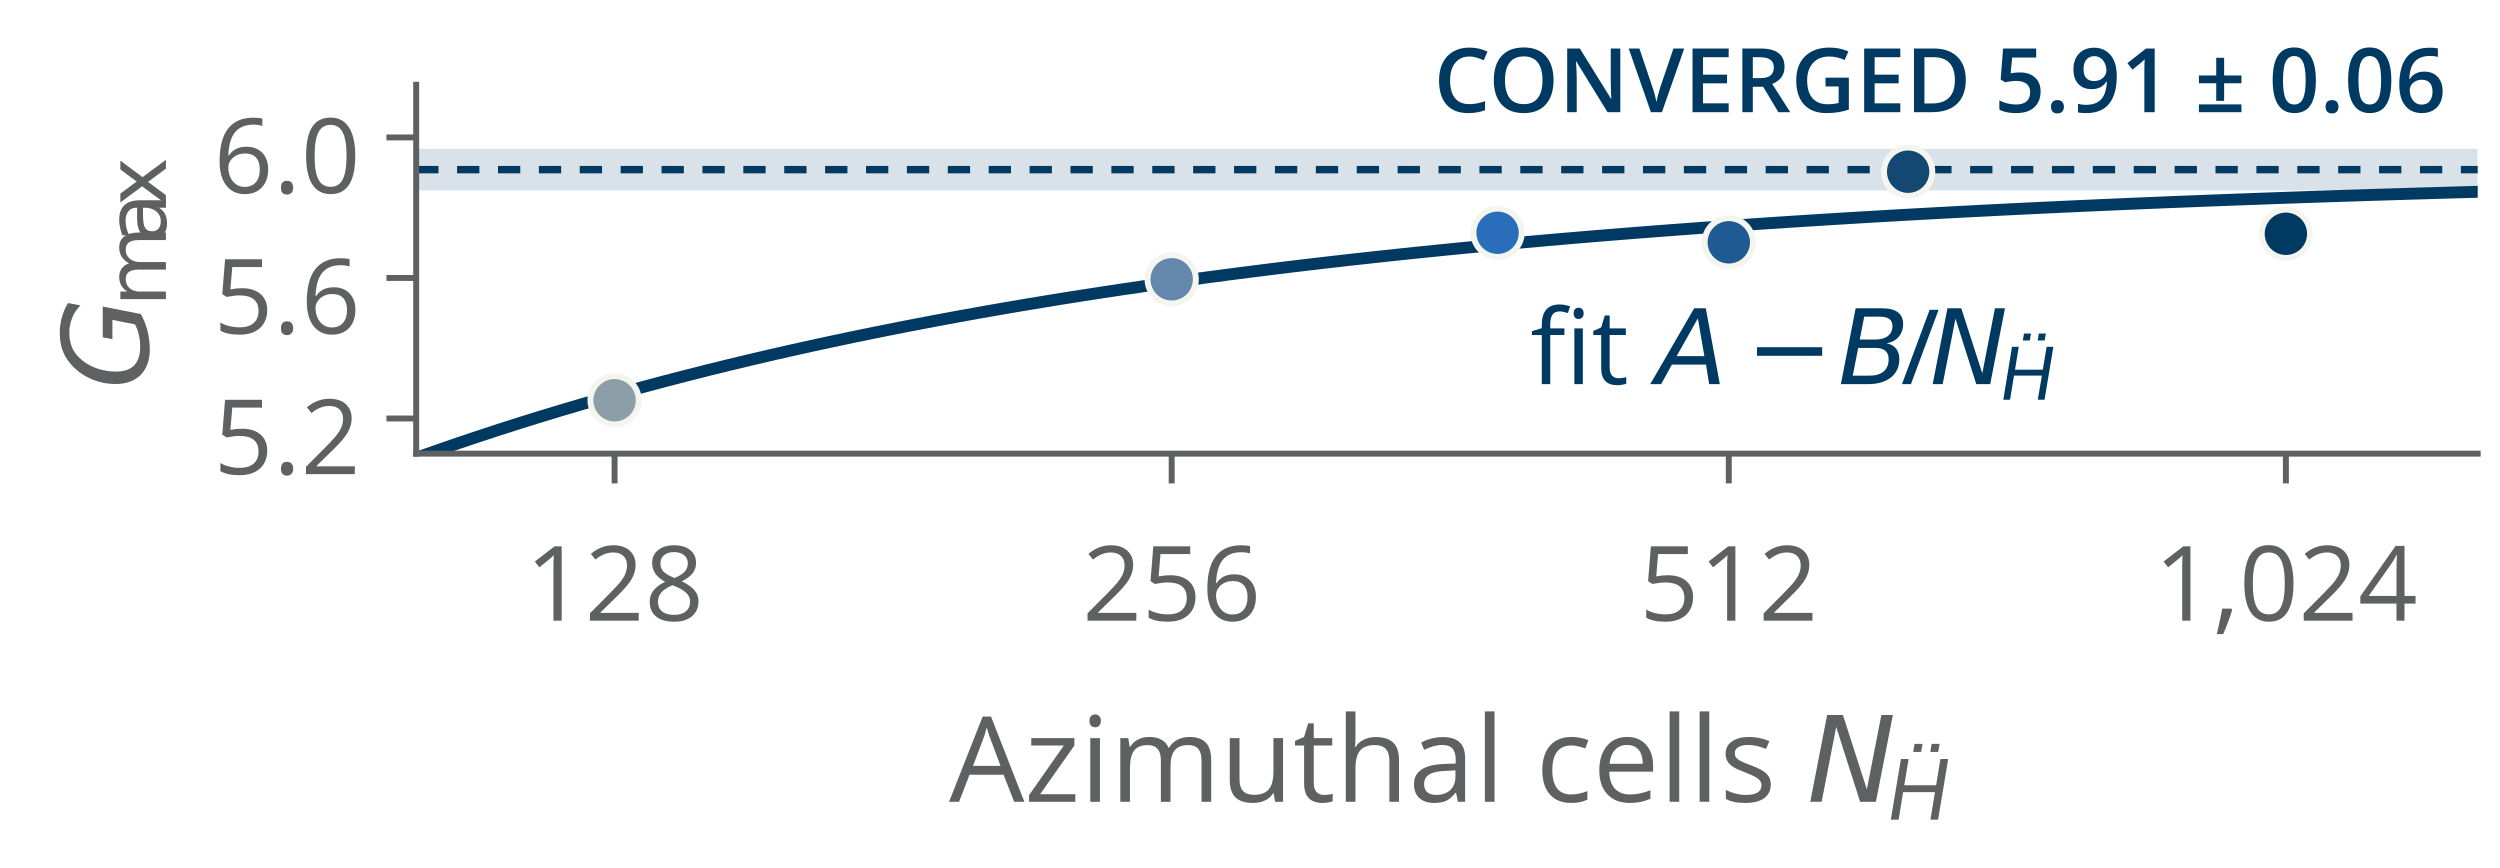
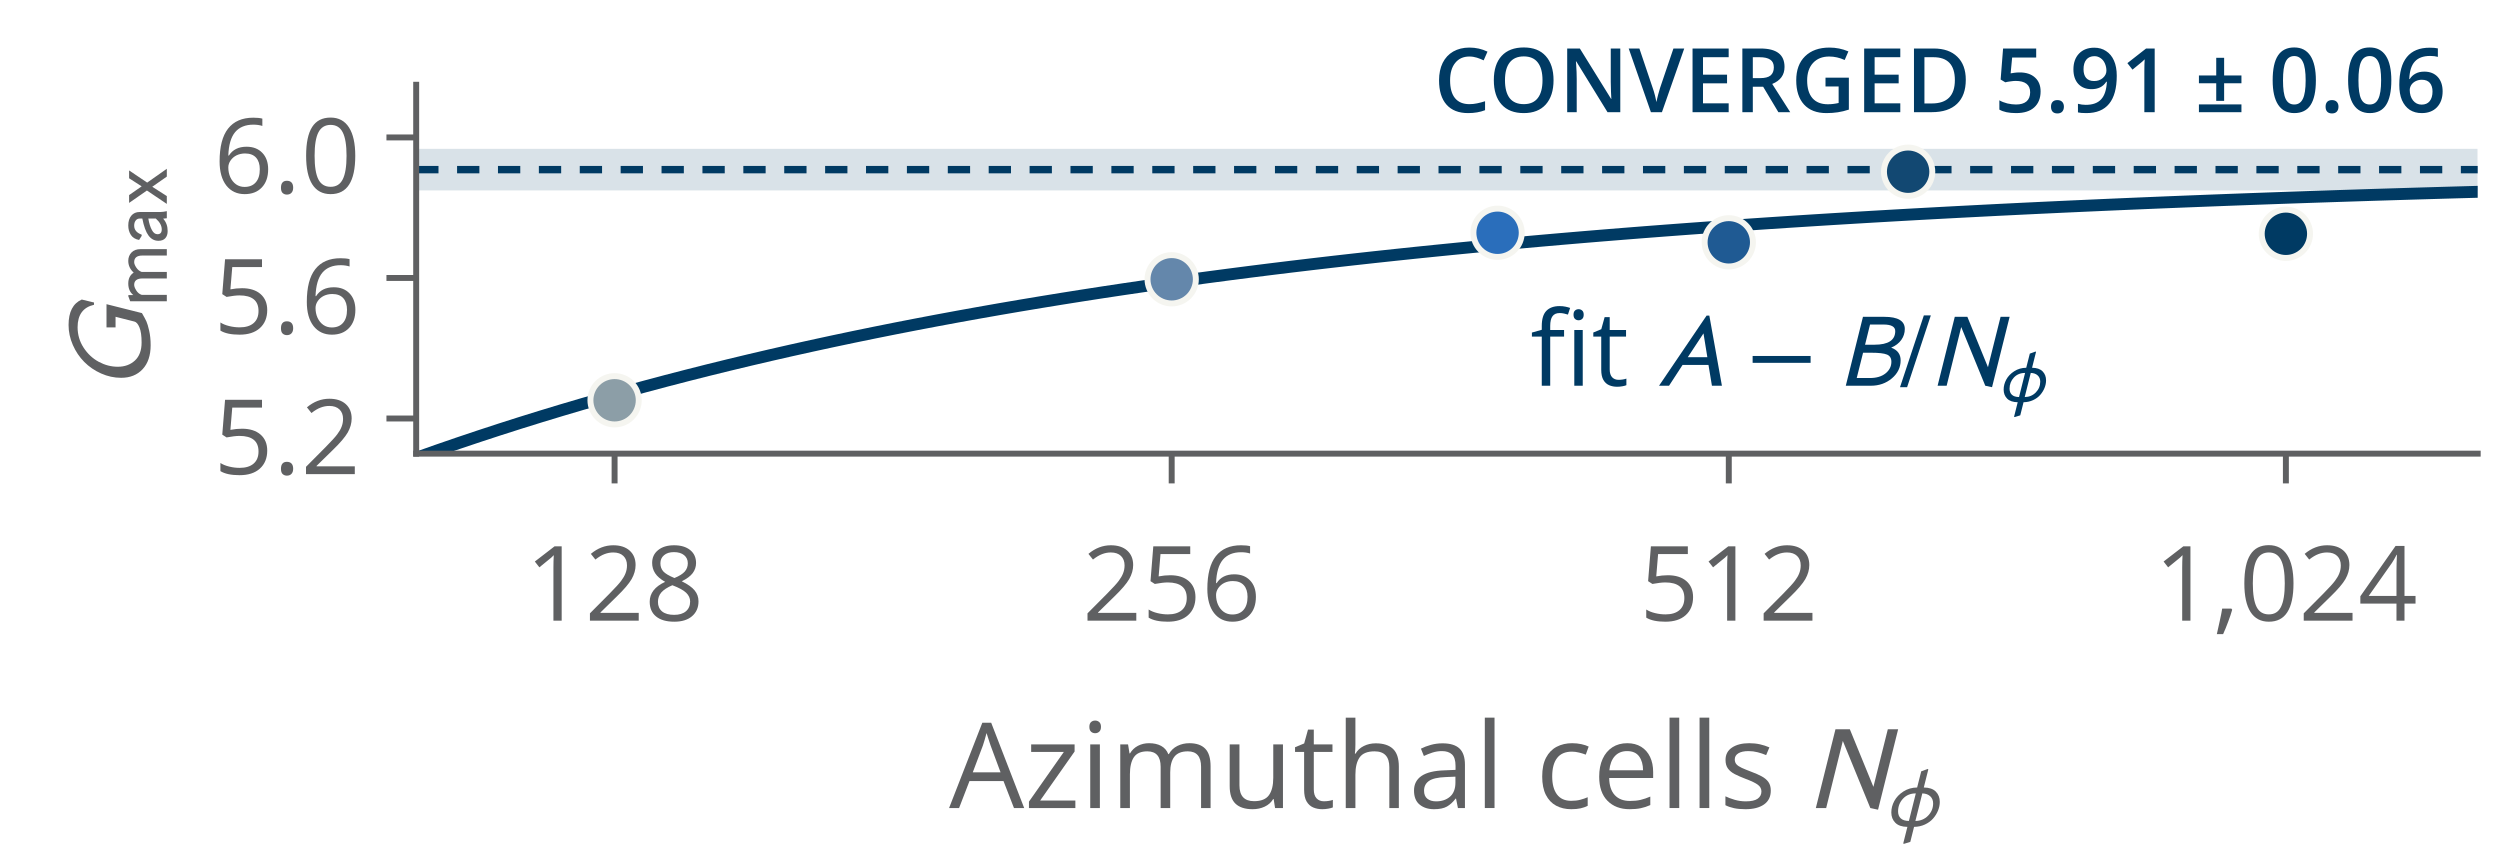
<svg xmlns="http://www.w3.org/2000/svg" xmlns:xlink="http://www.w3.org/1999/xlink" width="336.24pt" height="116.64pt" viewBox="0 0 336.24 116.64" version="1.1">
  <defs>
    <style type="text/css">*{stroke-linejoin: round; stroke-linecap: butt}</style>
  </defs>
  <g id="figure_1">
    <g id="patch_1">
      <path d="M 0 116.64  L 336.24 116.64  L 336.24 0  L 0 0  L 0 116.64  z " style="fill: none" />
    </g>
    <g id="axes_1">
      <g id="patch_2">
        <path d="M 55.975 61.013  L 333.24 61.013  L 333.24 11.4  L 55.975 11.4  L 55.975 61.013  z " style="fill: none" />
      </g>
      <g id="patch_3">
-         <path d="M 55.975 25.61  L 333.24 25.61  L 333.24 20.02  L 55.975 20.02  z " clip-path="url(#pfe07c16d76)" style="fill: #003a63; opacity: 0.15" />
+         <path d="M 55.975 25.61  L 333.24 25.61  L 333.24 20.02  L 55.975 20.02  z " clip-path="url(#p1bab1baa11)" style="fill: #003a63; opacity: 0.15" />
      </g>
      <g id="matplotlib.axis_1">
        <g id="xtick_1">
          <g id="line2d_1">
            <defs>
-               <path id="m8a1555215c" d="M 0 0  L 0 4  " style="stroke: #5f6062; stroke-width: 0.8" />
-             </defs>
-             <g>
-               <use xlink:href="#m8a1555215c" x="82.66" y="61.013" style="fill: #5f6062; stroke: #5f6062; stroke-width: 0.8" />
+               <path id="m00e714199b" d="M 0 0  L 0 4  " style="stroke: #5f6062; stroke-width: 0.8" />
+             </defs>
+             <g>
+               <use xlink:href="#m00e714199b" x="82.66" y="61.013" style="fill: #5f6062; stroke: #5f6062; stroke-width: 0.8" />
            </g>
          </g>
          <g id="text_1">
            <text style="font-size: 14px; font-family: 'Open Sans', 'DejaVu Sans', sans-serif; text-anchor: middle; fill: #5f6062" x="82.66" y="83.477" transform="rotate(-0 82.65962 83.47664)">128</text>
          </g>
        </g>
        <g id="xtick_2">
          <g id="line2d_2">
            <g>
-               <use xlink:href="#m8a1555215c" x="157.587" y="61.013" style="fill: #5f6062; stroke: #5f6062; stroke-width: 0.8" />
+               <use xlink:href="#m00e714199b" x="157.587" y="61.013" style="fill: #5f6062; stroke: #5f6062; stroke-width: 0.8" />
            </g>
          </g>
          <g id="text_2">
            <text style="font-size: 14px; font-family: 'Open Sans', 'DejaVu Sans', sans-serif; text-anchor: middle; fill: #5f6062" x="157.587" y="83.477" transform="rotate(-0 157.5872 83.47664)">256</text>
          </g>
        </g>
        <g id="xtick_3">
          <g id="line2d_3">
            <g>
-               <use xlink:href="#m8a1555215c" x="232.515" y="61.013" style="fill: #5f6062; stroke: #5f6062; stroke-width: 0.8" />
+               <use xlink:href="#m00e714199b" x="232.515" y="61.013" style="fill: #5f6062; stroke: #5f6062; stroke-width: 0.8" />
            </g>
          </g>
          <g id="text_3">
            <text style="font-size: 14px; font-family: 'Open Sans', 'DejaVu Sans', sans-serif; text-anchor: middle; fill: #5f6062" x="232.515" y="83.477" transform="rotate(-0 232.5149 83.47664)">512</text>
          </g>
        </g>
        <g id="xtick_4">
          <g id="line2d_4">
            <g>
-               <use xlink:href="#m8a1555215c" x="307.442" y="61.013" style="fill: #5f6062; stroke: #5f6062; stroke-width: 0.8" />
+               <use xlink:href="#m00e714199b" x="307.442" y="61.013" style="fill: #5f6062; stroke: #5f6062; stroke-width: 0.8" />
            </g>
          </g>
          <g id="text_4">
            <text style="font-size: 14px; font-family: 'Open Sans', 'DejaVu Sans', sans-serif; text-anchor: middle; fill: #5f6062" x="307.442" y="83.477" transform="rotate(-0 307.4425 83.47664)">1,024</text>
          </g>
        </g>
        <g id="text_5">
-           <g style="fill: #5f6062" transform="translate(127.6472 108.6798)">
-             <text>
-               <tspan x="0" y="-0.844" style="font-size: 16px; font-family: 'Open Sans'; fill: #5f6062">A</tspan>
-               <tspan x="10.117" y="-0.844" style="font-size: 16px; font-family: 'Open Sans'; fill: #5f6062">z</tspan>
-               <tspan x="17.617" y="-0.844" style="font-size: 16px; font-family: 'Open Sans'; fill: #5f6062">i</tspan>
-               <tspan x="21.656" y="-0.844" style="font-size: 16px; font-family: 'Open Sans'; fill: #5f6062">m</tspan>
-               <tspan x="36.469" y="-0.844" style="font-size: 16px; font-family: 'Open Sans'; fill: #5f6062">u</tspan>
-               <tspan x="46.281" y="-0.844" style="font-size: 16px; font-family: 'Open Sans'; fill: #5f6062">t</tspan>
-               <tspan x="51.984" y="-0.844" style="font-size: 16px; font-family: 'Open Sans'; fill: #5f6062">h</tspan>
-               <tspan x="61.797" y="-0.844" style="font-size: 16px; font-family: 'Open Sans'; fill: #5f6062">a</tspan>
-               <tspan x="70.688" y="-0.844" style="font-size: 16px; font-family: 'Open Sans'; fill: #5f6062">l</tspan>
-               <tspan x="74.727" y="-0.844" style="font-size: 16px; font-family: 'Open Sans'; fill: #5f6062"> </tspan>
-               <tspan x="78.883" y="-0.844" style="font-size: 16px; font-family: 'Open Sans'; fill: #5f6062">c</tspan>
-               <tspan x="86.547" y="-0.844" style="font-size: 16px; font-family: 'Open Sans'; fill: #5f6062">e</tspan>
-               <tspan x="95.531" y="-0.844" style="font-size: 16px; font-family: 'Open Sans'; fill: #5f6062">l</tspan>
-               <tspan x="99.57" y="-0.844" style="font-size: 16px; font-family: 'Open Sans'; fill: #5f6062">l</tspan>
-               <tspan x="103.609" y="-0.844" style="font-size: 16px; font-family: 'Open Sans'; fill: #5f6062">s</tspan>
-               <tspan x="111.234" y="-0.844" style="font-size: 16px; font-family: 'Open Sans'; fill: #5f6062"> </tspan>
-               <tspan x="115.391" y="-0.844" style="font-style: italic; font-size: 16px; font-family: 'STIXGeneral'; fill: #5f6062">𝘕</tspan>
-               <tspan x="126.191" y="1.556" style="font-style: italic; font-size: 11.2px; font-family: 'STIXNonUnicode'; fill: #5f6062"></tspan>
-             </text>
+           <g style="fill: #5f6062" transform="translate(127.6472 108.6798) scale(0.16 -0.16)">
+             <defs>
+               <path id="OpenSans-Regular-24" d="M 3491 0  L 2928 1450  L 1097 1450  L 538 0  L 0 0  L 1788 4588  L 2266 4588  L 4041 0  L 3491 0  z M 2769 1922  L 2234 3363  Q 2216 3419 2173 3547  Q 2131 3675 2087 3812  Q 2044 3950 2016 4034  Q 1969 3844 1912 3659  Q 1856 3475 1819 3363  L 1275 1922  L 2769 1922  z " transform="scale(0.015625)" />
+               <path id="OpenSans-Regular-5d" d="M 2747 0  L 250 0  L 250 344  L 2128 3019  L 369 3019  L 369 3425  L 2706 3425  L 2706 3041  L 853 403  L 2747 403  L 2747 0  z " transform="scale(0.015625)" />
+               <path id="OpenSans-Regular-4c" d="M 813 4706  Q 941 4706 1033 4623  Q 1125 4541 1125 4366  Q 1125 4194 1033 4109  Q 941 4025 813 4025  Q 678 4025 589 4109  Q 500 4194 500 4366  Q 500 4541 589 4623  Q 678 4706 813 4706  z M 1066 3425  L 1066 0  L 547 0  L 547 3425  L 1066 3425  z " transform="scale(0.015625)" />
+               <path id="OpenSans-Regular-50" d="M 4266 3488  Q 4831 3488 5118 3192  Q 5406 2897 5406 2244  L 5406 0  L 4894 0  L 4894 2219  Q 4894 3050 4181 3050  Q 3684 3050 3459 2762  Q 3234 2475 3234 1916  L 3234 0  L 2719 0  L 2719 2219  Q 2719 3050 2003 3050  Q 1494 3050 1280 2734  Q 1066 2419 1066 1813  L 1066 0  L 547 0  L 547 3425  L 966 3425  L 1044 2941  L 1072 2941  Q 1228 3206 1497 3347  Q 1766 3488 2094 3488  Q 2484 3488 2748 3342  Q 3013 3197 3131 2900  L 3159 2900  Q 3328 3197 3622 3342  Q 3916 3488 4266 3488  z " transform="scale(0.015625)" />
+               <path id="OpenSans-Regular-58" d="M 3375 3425  L 3375 0  L 2950 0  L 2875 481  L 2847 481  Q 2688 213 2392 75  Q 2097 -63 1744 -63  Q 1131 -63 820 235  Q 509 534 509 1181  L 509 3425  L 1034 3425  L 1034 1219  Q 1034 369 1819 369  Q 2388 369 2620 691  Q 2853 1013 2853 1622  L 2853 3425  L 3375 3425  z " transform="scale(0.015625)" />
+               <path id="OpenSans-Regular-57" d="M 1653 363  Q 1781 363 1915 384  Q 2050 406 2134 438  L 2134 34  Q 2044 -6 1883 -34  Q 1722 -63 1569 -63  Q 1297 -63 1075 32  Q 853 128 720 356  Q 588 584 588 988  L 588 3019  L 100 3019  L 100 3272  L 591 3475  L 797 4219  L 1109 4219  L 1109 3425  L 2113 3425  L 2113 3019  L 1109 3019  L 1109 1003  Q 1109 681 1257 522  Q 1406 363 1653 363  z " transform="scale(0.015625)" />
+               <path id="OpenSans-Regular-4b" d="M 1066 4863  L 1066 3409  Q 1066 3138 1038 2925  L 1072 2925  Q 1228 3194 1517 3337  Q 1806 3481 2159 3481  Q 2775 3481 3089 3182  Q 3403 2884 3403 2231  L 3403 0  L 2891 0  L 2891 2197  Q 2891 3050 2097 3050  Q 1522 3050 1294 2725  Q 1066 2400 1066 1791  L 1066 0  L 547 0  L 547 4863  L 1066 4863  z " transform="scale(0.015625)" />
+               <path id="OpenSans-Regular-44" d="M 1828 3481  Q 2441 3481 2737 3206  Q 3034 2931 3034 2328  L 3034 0  L 2656 0  L 2556 506  L 2531 506  Q 2316 222 2064 79  Q 1813 -63 1369 -63  Q 900 -63 597 184  Q 294 431 294 941  Q 294 1453 700 1728  Q 1106 2003 1938 2028  L 2528 2053  L 2528 2263  Q 2528 2706 2337 2884  Q 2147 3063 1800 3063  Q 1531 3063 1287 2984  Q 1044 2906 825 2800  L 666 3194  Q 897 3313 1197 3397  Q 1497 3481 1828 3481  z M 2522 1688  L 2000 1666  Q 1359 1641 1096 1456  Q 834 1272 834 934  Q 834 641 1012 500  Q 1191 359 1484 359  Q 1941 359 2231 612  Q 2522 866 2522 1372  L 2522 1688  z " transform="scale(0.015625)" />
+               <path id="OpenSans-Regular-4f" d="M 1069 0  L 547 0  L 547 4863  L 1069 4863  L 1069 0  z " transform="scale(0.015625)" />
+               <path id="OpenSans-Regular-3" transform="scale(0.015625)" />
+               <path id="OpenSans-Regular-46" d="M 1919 -63  Q 1456 -63 1103 128  Q 750 319 553 709  Q 356 1100 356 1694  Q 356 2316 564 2711  Q 772 3106 1137 3297  Q 1503 3488 1969 3488  Q 2225 3488 2464 3436  Q 2703 3384 2856 3306  L 2700 2872  Q 2544 2934 2339 2984  Q 2134 3034 1956 3034  Q 1422 3034 1158 2692  Q 894 2350 894 1700  Q 894 1078 1150 733  Q 1406 388 1916 388  Q 2188 388 2406 445  Q 2625 503 2803 581  L 2803 119  Q 2631 31 2420 -16  Q 2209 -63 1919 -63  z " transform="scale(0.015625)" />
+               <path id="OpenSans-Regular-48" d="M 1866 3488  Q 2303 3488 2615 3294  Q 2928 3100 3093 2751  Q 3259 2403 3259 1938  L 3259 1616  L 894 1616  Q 903 1013 1193 697  Q 1484 381 2013 381  Q 2338 381 2588 440  Q 2838 500 3106 616  L 3106 159  Q 2847 44 2592 -9  Q 2338 -63 1991 -63  Q 1250 -63 803 389  Q 356 841 356 1688  Q 356 2241 542 2645  Q 728 3050 1067 3269  Q 1406 3488 1866 3488  z M 1859 3063  Q 1444 3063 1197 2791  Q 950 2519 903 2031  L 2716 2031  Q 2713 2491 2505 2777  Q 2297 3063 1859 3063  z " transform="scale(0.015625)" />
+               <path id="OpenSans-Regular-56" d="M 2763 938  Q 2763 447 2398 192  Q 2034 -63 1403 -63  Q 1044 -63 781 -6  Q 519 50 322 153  L 322 631  Q 531 528 822 443  Q 1113 359 1416 359  Q 1859 359 2059 503  Q 2259 647 2259 894  Q 2259 1106 2073 1248  Q 1888 1391 1394 1575  Q 1066 1700 827 1823  Q 588 1947 458 2125  Q 328 2303 328 2588  Q 328 3022 679 3255  Q 1031 3488 1603 3488  Q 1913 3488 2183 3427  Q 2453 3366 2688 3263  L 2513 2847  Q 2300 2938 2059 3000  Q 1819 3063 1569 3063  Q 1209 3063 1017 2944  Q 825 2825 825 2619  Q 825 2459 914 2356  Q 1003 2253 1200 2162  Q 1397 2072 1719 1950  Q 2041 1831 2275 1704  Q 2509 1578 2636 1398  Q 2763 1219 2763 938  z " transform="scale(0.015625)" />
+               <path id="STIXGeneral-Italic-3c4" d="M 4902 4237  L 3821 -90  L 3405 0  L 1926 3610  L 1030 0  L 474 0  L 1530 4237  L 2304 4237  L 3571 1139  L 4346 4237  L 4902 4237  z " transform="scale(0.015625)" />
+               <path id="STIXNonUnicode-Italic-70" d="M 3149 4333  L 2803 2950  Q 3424 2944 3728 2633  Q 4032 2323 4032 1843  Q 4032 1510 3897 1177  Q 3763 845 3516 563  Q 3270 282 2889 106  Q 2509 -70 2054 -77  L 1766 -1229  L 1274 -1382  L 1222 -1350  L 1542 -77  Q 922 -70 614 240  Q 307 550 307 1030  Q 307 1485 537 1913  Q 768 2342 1235 2643  Q 1702 2944 2291 2950  L 2605 4192  L 3117 4378  L 3149 4333  z M 2688 2496  L 2157 378  Q 2739 384 3129 781  Q 3520 1178 3520 1728  Q 3520 2067 3299 2275  Q 3078 2483 2688 2496  z M 1658 378  L 2189 2496  Q 1581 2496 1203 2089  Q 826 1683 826 1114  Q 826 774 1030 579  Q 1235 384 1658 378  z " transform="scale(0.015625)" />
+             </defs>
+             <use xlink:href="#OpenSans-Regular-24" transform="translate(0 0.015625)" />
+             <use xlink:href="#OpenSans-Regular-5d" transform="translate(63.23242 0.015625)" />
+             <use xlink:href="#OpenSans-Regular-4c" transform="translate(110.1074 0.015625)" />
+             <use xlink:href="#OpenSans-Regular-50" transform="translate(135.3516 0.015625)" />
+             <use xlink:href="#OpenSans-Regular-58" transform="translate(227.9297 0.015625)" />
+             <use xlink:href="#OpenSans-Regular-57" transform="translate(289.2578 0.015625)" />
+             <use xlink:href="#OpenSans-Regular-4b" transform="translate(324.9023 0.015625)" />
+             <use xlink:href="#OpenSans-Regular-44" transform="translate(386.2305 0.015625)" />
+             <use xlink:href="#OpenSans-Regular-4f" transform="translate(441.7969 0.015625)" />
+             <use xlink:href="#OpenSans-Regular-3" transform="translate(467.041 0.015625)" />
+             <use xlink:href="#OpenSans-Regular-46" transform="translate(493.0176 0.015625)" />
+             <use xlink:href="#OpenSans-Regular-48" transform="translate(540.918 0.015625)" />
+             <use xlink:href="#OpenSans-Regular-4f" transform="translate(597.0703 0.015625)" />
+             <use xlink:href="#OpenSans-Regular-4f" transform="translate(622.3145 0.015625)" />
+             <use xlink:href="#OpenSans-Regular-56" transform="translate(647.5586 0.015625)" />
+             <use xlink:href="#OpenSans-Regular-3" transform="translate(695.2148 0.015625)" />
+             <use xlink:href="#STIXGeneral-Italic-3c4" transform="translate(721.1914 0.015625)" />
+             <use xlink:href="#STIXNonUnicode-Italic-70" transform="translate(788.6913 -14.98438) scale(0.7)" />
          </g>
        </g>
      </g>
      <g id="matplotlib.axis_2">
        <g id="ytick_1">
          <g id="line2d_5">
            <defs>
-               <path id="m3961da390f" d="M 0 0  L -4 0  " style="stroke: #5f6062; stroke-width: 0.8" />
-             </defs>
-             <g>
-               <use xlink:href="#m3961da390f" x="55.975" y="56.288" style="fill: #5f6062; stroke: #5f6062; stroke-width: 0.8" />
+               <path id="m577fe955fe" d="M 0 0  L -4 0  " style="stroke: #5f6062; stroke-width: 0.8" />
+             </defs>
+             <g>
+               <use xlink:href="#m577fe955fe" x="55.975" y="56.288" style="fill: #5f6062; stroke: #5f6062; stroke-width: 0.8" />
            </g>
          </g>
          <g id="text_6">
            <text style="font-size: 14px; font-family: 'Open Sans', 'DejaVu Sans', sans-serif; text-anchor: end; fill: #5f6062" x="48.475" y="63.77" transform="rotate(-0 48.47462 63.76964)">5.2</text>
          </g>
        </g>
        <g id="ytick_2">
          <g id="line2d_6">
            <g>
-               <use xlink:href="#m3961da390f" x="55.975" y="37.387" style="fill: #5f6062; stroke: #5f6062; stroke-width: 0.8" />
+               <use xlink:href="#m577fe955fe" x="55.975" y="37.387" style="fill: #5f6062; stroke: #5f6062; stroke-width: 0.8" />
            </g>
          </g>
          <g id="text_7">
            <text style="font-size: 14px; font-family: 'Open Sans', 'DejaVu Sans', sans-serif; text-anchor: end; fill: #5f6062" x="48.475" y="44.869" transform="rotate(-0 48.47462 44.86937)">5.6</text>
          </g>
        </g>
        <g id="ytick_3">
          <g id="line2d_7">
            <g>
-               <use xlink:href="#m3961da390f" x="55.975" y="18.487" style="fill: #5f6062; stroke: #5f6062; stroke-width: 0.8" />
+               <use xlink:href="#m577fe955fe" x="55.975" y="18.487" style="fill: #5f6062; stroke: #5f6062; stroke-width: 0.8" />
            </g>
          </g>
          <g id="text_8">
            <text style="font-size: 14px; font-family: 'Open Sans', 'DejaVu Sans', sans-serif; text-anchor: end; fill: #5f6062" x="48.475" y="25.969" transform="rotate(-0 48.47462 25.96911)">6.0</text>
          </g>
        </g>
        <g id="text_9">
-           <g style="fill: #5f6062" transform="translate(20.1018 52.36617) rotate(-90)">
-             <text>
-               <tspan x="0" y="-0.188" style="font-style: italic; font-size: 16px; font-family: 'STIXGeneral'; fill: #5f6062">𝘎</tspan>
-               <tspan x="11.12" y="2.212" style="font-size: 11.2px; font-family: 'STIXGeneral'; fill: #5f6062">𝗆</tspan>
-               <tspan x="19.587" y="2.212" style="font-size: 11.2px; font-family: 'STIXGeneral'; fill: #5f6062">𝖺</tspan>
-               <tspan x="24.605" y="2.212" style="font-size: 11.2px; font-family: 'STIXGeneral'; fill: #5f6062">𝗑</tspan>
-             </text>
+           <g style="fill: #5f6062" transform="translate(20.1018 52.36617) rotate(-90) scale(0.16 -0.16)">
+             <defs>
+               <path id="STIXGeneral-Italic-3bd" d="M 4832 3616  L 4672 2957  L 4550 2957  Q 4346 3840 3341 3840  Q 2739 3840 2243 3517  Q 1747 3194 1481 2701  Q 1216 2208 1216 1677  Q 1216 1120 1549 758  Q 1882 397 2522 397  Q 3053 397 3331 512  Q 3610 627 3648 787  L 3904 1798  L 3334 1798  L 3334 2285  L 4582 2285  L 4102 378  Q 3814 211 3660 140  Q 3507 70 3158 -10  Q 2810 -90 2374 -90  Q 1549 -90 1085 342  Q 621 774 621 1498  Q 621 2054 854 2576  Q 1088 3098 1475 3482  Q 1862 3866 2387 4096  Q 2912 4326 3462 4326  Q 4518 4326 4832 3616  z " transform="scale(0.015625)" />
+               <path id="STIXGeneral-Regular-aa9" d="M 4422 0  L 3930 0  L 3930 1875  Q 3930 2509 3424 2509  Q 3251 2509 3004 2345  Q 2758 2182 2669 1933  L 2669 0  L 2170 0  L 2170 1856  Q 2170 2509 1677 2509  Q 1504 2509 1248 2349  Q 992 2189 909 1933  L 909 0  L 416 0  L 416 2816  L 832 2970  L 890 2938  L 890 2573  Q 1203 2963 1779 2963  Q 2349 2963 2618 2547  Q 2995 2963 3526 2963  Q 3904 2963 4163 2716  Q 4422 2470 4422 2016  L 4422 0  z " transform="scale(0.015625)" />
+               <path id="STIXGeneral-Regular-a9d" d="M 2502 0  L 1958 0  L 1926 282  Q 1542 -64 973 -64  Q 627 -64 425 115  Q 224 294 224 646  Q 224 1107 630 1408  Q 1037 1709 1933 1882  L 1933 2093  Q 1933 2278 1782 2393  Q 1632 2509 1389 2509  Q 902 2509 698 1933  L 602 1933  L 288 2131  Q 371 2566 678 2764  Q 986 2963 1402 2963  Q 1875 2963 2156 2729  Q 2438 2496 2438 2086  L 2438 486  Q 2438 301 2502 0  z M 1933 845  L 1933 1421  Q 1382 1331 1050 1146  Q 730 979 730 717  Q 730 390 1101 390  Q 1530 390 1933 845  z " transform="scale(0.015625)" />
+               <path id="STIXGeneral-Regular-ab4" d="M 2893 0  L 2291 0  L 1510 1120  L 794 0  L 192 0  L 1222 1530  L 269 2899  L 870 2899  L 1542 1933  L 2163 2899  L 2765 2899  L 1830 1510  L 2893 0  z " transform="scale(0.015625)" />
+             </defs>
+             <use xlink:href="#STIXGeneral-Italic-3bd" transform="translate(0 0.40625)" />
+             <use xlink:href="#STIXGeneral-Regular-aa9" transform="translate(69.49994 -14.59375) scale(0.7)" />
+             <use xlink:href="#STIXGeneral-Regular-a9d" transform="translate(122.4199 -14.59375) scale(0.7)" />
+             <use xlink:href="#STIXGeneral-Regular-ab4" transform="translate(153.7799 -14.59375) scale(0.7)" />
          </g>
        </g>
      </g>
      <g id="line2d_8">
-         <path d="M 55.975 22.815  L 333.24 22.815  " clip-path="url(#pfe07c16d76)" style="fill: none; stroke-dasharray: 3,2.5; stroke-dashoffset: 0; stroke: #003a63" />
+         <path d="M 55.975 22.815  L 333.24 22.815  " clip-path="url(#p1bab1baa11)" style="fill: none; stroke-dasharray: 3,2.5; stroke-dashoffset: 0; stroke: #003a63" />
      </g>
      <g id="line2d_9">
-         <path d="M 55.975 61.584  L 58.775 60.592  L 61.576 59.626  L 64.377 58.685  L 67.177 57.767  L 69.978 56.873  L 72.779 56.002  L 75.579 55.153  L 78.38 54.326  L 81.181 53.52  L 83.981 52.735  L 86.782 51.97  L 89.583 51.224  L 92.383 50.498  L 95.184 49.789  L 97.984 49.1  L 100.785 48.427  L 103.586 47.772  L 106.386 47.134  L 109.187 46.512  L 111.988 45.906  L 114.788 45.315  L 117.589 44.74  L 120.39 44.179  L 123.19 43.633  L 125.991 43.1  L 128.792 42.581  L 131.592 42.076  L 134.393 41.583  L 137.194 41.103  L 139.994 40.636  L 142.795 40.18  L 145.596 39.736  L 148.396 39.303  L 151.197 38.881  L 153.998 38.47  L 156.798 38.07  L 159.599 37.68  L 162.4 37.299  L 165.2 36.929  L 168.001 36.568  L 170.802 36.216  L 173.602 35.874  L 176.403 35.54  L 179.204 35.214  L 182.004 34.897  L 184.805 34.588  L 187.606 34.287  L 190.406 33.993  L 193.207 33.708  L 196.008 33.429  L 198.808 33.157  L 201.609 32.893  L 204.409 32.635  L 207.21 32.384  L 210.011 32.139  L 212.811 31.901  L 215.612 31.668  L 218.413 31.442  L 221.213 31.221  L 224.014 31.006  L 226.815 30.797  L 229.615 30.593  L 232.416 30.394  L 235.217 30.2  L 238.017 30.011  L 240.818 29.827  L 243.619 29.648  L 246.419 29.473  L 249.22 29.303  L 252.021 29.137  L 254.821 28.975  L 257.622 28.817  L 260.423 28.664  L 263.223 28.514  L 266.024 28.369  L 268.825 28.226  L 271.625 28.088  L 274.426 27.953  L 277.227 27.822  L 280.027 27.694  L 282.828 27.569  L 285.629 27.447  L 288.429 27.329  L 291.23 27.213  L 294.031 27.101  L 296.831 26.991  L 299.632 26.884  L 302.433 26.78  L 305.233 26.679  L 308.034 26.58  L 310.834 26.484  L 313.635 26.39  L 316.436 26.299  L 319.236 26.209  L 322.037 26.123  L 324.838 26.038  L 327.638 25.956  L 330.439 25.875  L 333.24 25.797  " clip-path="url(#pfe07c16d76)" style="fill: none; stroke: #003a63; stroke-width: 1.6; stroke-linecap: square" />
+         <path d="M 55.975 61.584  L 58.775 60.592  L 61.576 59.626  L 64.377 58.685  L 67.177 57.767  L 69.978 56.873  L 72.779 56.002  L 75.579 55.153  L 78.38 54.326  L 81.181 53.52  L 83.981 52.735  L 86.782 51.97  L 89.583 51.224  L 92.383 50.498  L 95.184 49.789  L 97.984 49.1  L 100.785 48.427  L 103.586 47.772  L 106.386 47.134  L 109.187 46.512  L 111.988 45.906  L 114.788 45.315  L 117.589 44.74  L 120.39 44.179  L 123.19 43.633  L 125.991 43.1  L 128.792 42.581  L 131.592 42.076  L 134.393 41.583  L 137.194 41.103  L 139.994 40.636  L 142.795 40.18  L 145.596 39.736  L 148.396 39.303  L 151.197 38.881  L 153.998 38.47  L 156.798 38.07  L 159.599 37.68  L 162.4 37.299  L 165.2 36.929  L 168.001 36.568  L 170.802 36.216  L 173.602 35.874  L 176.403 35.54  L 179.204 35.214  L 182.004 34.897  L 184.805 34.588  L 187.606 34.287  L 190.406 33.993  L 193.207 33.708  L 196.008 33.429  L 198.808 33.157  L 201.609 32.893  L 204.409 32.635  L 207.21 32.384  L 210.011 32.139  L 212.811 31.901  L 215.612 31.668  L 218.413 31.442  L 221.213 31.221  L 224.014 31.006  L 226.815 30.797  L 229.615 30.593  L 232.416 30.394  L 235.217 30.2  L 238.017 30.011  L 240.818 29.827  L 243.619 29.648  L 246.419 29.473  L 249.22 29.303  L 252.021 29.137  L 254.821 28.975  L 257.622 28.817  L 260.423 28.664  L 263.223 28.514  L 266.024 28.369  L 268.825 28.226  L 271.625 28.088  L 274.426 27.953  L 277.227 27.822  L 280.027 27.694  L 282.828 27.569  L 285.629 27.447  L 288.429 27.329  L 291.23 27.213  L 294.031 27.101  L 296.831 26.991  L 299.632 26.884  L 302.433 26.78  L 305.233 26.679  L 308.034 26.58  L 310.834 26.484  L 313.635 26.39  L 316.436 26.299  L 319.236 26.209  L 322.037 26.123  L 324.838 26.038  L 327.638 25.956  L 330.439 25.875  L 333.24 25.797  " clip-path="url(#p1bab1baa11)" style="fill: none; stroke: #003a63; stroke-width: 1.6; stroke-linecap: square" />
      </g>
      <g id="patch_4">
        <path d="M 55.975 61.013  L 55.975 11.4  " style="fill: none; stroke: #5f6062; stroke-width: 0.8; stroke-linejoin: miter; stroke-linecap: square" />
      </g>
      <g id="patch_5">
        <path d="M 55.975 61.013  L 333.24 61.013  " style="fill: none; stroke: #5f6062; stroke-width: 0.8; stroke-linejoin: miter; stroke-linecap: square" />
      </g>
      <g id="line2d_10">
        <defs>
-           <path id="m4238527bd6" d="M 0 3.25  C 0.862 3.25 1.689 2.908 2.298 2.298  C 2.908 1.689 3.25 0.862 3.25 0  C 3.25 -0.862 2.908 -1.689 2.298 -2.298  C 1.689 -2.908 0.862 -3.25 0 -3.25  C -0.862 -3.25 -1.689 -2.908 -2.298 -2.298  C -2.908 -1.689 -3.25 -0.862 -3.25 0  C -3.25 0.862 -2.908 1.689 -2.298 2.298  C -1.689 2.908 -0.862 3.25 0 3.25  z " style="stroke: #f5f5f0; stroke-width: 0.8" />
-         </defs>
-         <g clip-path="url(#pfe07c16d76)">
-           <use xlink:href="#m4238527bd6" x="82.66" y="53.835" style="fill: #8c9ea7; stroke: #f5f5f0; stroke-width: 0.8" />
+           <path id="m3bde0fccbe" d="M 0 3.25  C 0.862 3.25 1.689 2.908 2.298 2.298  C 2.908 1.689 3.25 0.862 3.25 0  C 3.25 -0.862 2.908 -1.689 2.298 -2.298  C 1.689 -2.908 0.862 -3.25 0 -3.25  C -0.862 -3.25 -1.689 -2.908 -2.298 -2.298  C -2.908 -1.689 -3.25 -0.862 -3.25 0  C -3.25 0.862 -2.908 1.689 -2.298 2.298  C -1.689 2.908 -0.862 3.25 0 3.25  z " style="stroke: #f5f5f0; stroke-width: 0.8" />
+         </defs>
+         <g clip-path="url(#p1bab1baa11)">
+           <use xlink:href="#m3bde0fccbe" x="82.66" y="53.835" style="fill: #8c9ea7; stroke: #f5f5f0; stroke-width: 0.8" />
        </g>
      </g>
      <g id="line2d_11">
        <defs>
-           <path id="mcddebfc824" d="M 0 3.25  C 0.862 3.25 1.689 2.908 2.298 2.298  C 2.908 1.689 3.25 0.862 3.25 0  C 3.25 -0.862 2.908 -1.689 2.298 -2.298  C 1.689 -2.908 0.862 -3.25 0 -3.25  C -0.862 -3.25 -1.689 -2.908 -2.298 -2.298  C -2.908 -1.689 -3.25 -0.862 -3.25 0  C -3.25 0.862 -2.908 1.689 -2.298 2.298  C -1.689 2.908 -0.862 3.25 0 3.25  z " style="stroke: #f5f5f0; stroke-width: 0.8" />
-         </defs>
-         <g clip-path="url(#pfe07c16d76)">
-           <use xlink:href="#mcddebfc824" x="157.587" y="37.562" style="fill: #6487ab; stroke: #f5f5f0; stroke-width: 0.8" />
+           <path id="m79022cfa5f" d="M 0 3.25  C 0.862 3.25 1.689 2.908 2.298 2.298  C 2.908 1.689 3.25 0.862 3.25 0  C 3.25 -0.862 2.908 -1.689 2.298 -2.298  C 1.689 -2.908 0.862 -3.25 0 -3.25  C -0.862 -3.25 -1.689 -2.908 -2.298 -2.298  C -2.908 -1.689 -3.25 -0.862 -3.25 0  C -3.25 0.862 -2.908 1.689 -2.298 2.298  C -1.689 2.908 -0.862 3.25 0 3.25  z " style="stroke: #f5f5f0; stroke-width: 0.8" />
+         </defs>
+         <g clip-path="url(#p1bab1baa11)">
+           <use xlink:href="#m79022cfa5f" x="157.587" y="37.562" style="fill: #6487ab; stroke: #f5f5f0; stroke-width: 0.8" />
        </g>
      </g>
      <g id="line2d_12">
        <defs>
-           <path id="m6e728e2720" d="M 0 3.25  C 0.862 3.25 1.689 2.908 2.298 2.298  C 2.908 1.689 3.25 0.862 3.25 0  C 3.25 -0.862 2.908 -1.689 2.298 -2.298  C 1.689 -2.908 0.862 -3.25 0 -3.25  C -0.862 -3.25 -1.689 -2.908 -2.298 -2.298  C -2.908 -1.689 -3.25 -0.862 -3.25 0  C -3.25 0.862 -2.908 1.689 -2.298 2.298  C -1.689 2.908 -0.862 3.25 0 3.25  z " style="stroke: #f5f5f0; stroke-width: 0.8" />
-         </defs>
-         <g clip-path="url(#pfe07c16d76)">
-           <use xlink:href="#m6e728e2720" x="201.417" y="31.306" style="fill: #2a6ebb; stroke: #f5f5f0; stroke-width: 0.8" />
+           <path id="mbc0d7a872f" d="M 0 3.25  C 0.862 3.25 1.689 2.908 2.298 2.298  C 2.908 1.689 3.25 0.862 3.25 0  C 3.25 -0.862 2.908 -1.689 2.298 -2.298  C 1.689 -2.908 0.862 -3.25 0 -3.25  C -0.862 -3.25 -1.689 -2.908 -2.298 -2.298  C -2.908 -1.689 -3.25 -0.862 -3.25 0  C -3.25 0.862 -2.908 1.689 -2.298 2.298  C -1.689 2.908 -0.862 3.25 0 3.25  z " style="stroke: #f5f5f0; stroke-width: 0.8" />
+         </defs>
+         <g clip-path="url(#p1bab1baa11)">
+           <use xlink:href="#mbc0d7a872f" x="201.417" y="31.306" style="fill: #2a6ebb; stroke: #f5f5f0; stroke-width: 0.8" />
        </g>
      </g>
      <g id="line2d_13">
        <defs>
-           <path id="mf6020355d9" d="M 0 3.25  C 0.862 3.25 1.689 2.908 2.298 2.298  C 2.908 1.689 3.25 0.862 3.25 0  C 3.25 -0.862 2.908 -1.689 2.298 -2.298  C 1.689 -2.908 0.862 -3.25 0 -3.25  C -0.862 -3.25 -1.689 -2.908 -2.298 -2.298  C -2.908 -1.689 -3.25 -0.862 -3.25 0  C -3.25 0.862 -2.908 1.689 -2.298 2.298  C -1.689 2.908 -0.862 3.25 0 3.25  z " style="stroke: #f5f5f0; stroke-width: 0.8" />
-         </defs>
-         <g clip-path="url(#pfe07c16d76)">
-           <use xlink:href="#mf6020355d9" x="232.515" y="32.591" style="fill: #1f5a93; stroke: #f5f5f0; stroke-width: 0.8" />
+           <path id="mdae791da9b" d="M 0 3.25  C 0.862 3.25 1.689 2.908 2.298 2.298  C 2.908 1.689 3.25 0.862 3.25 0  C 3.25 -0.862 2.908 -1.689 2.298 -2.298  C 1.689 -2.908 0.862 -3.25 0 -3.25  C -0.862 -3.25 -1.689 -2.908 -2.298 -2.298  C -2.908 -1.689 -3.25 -0.862 -3.25 0  C -3.25 0.862 -2.908 1.689 -2.298 2.298  C -1.689 2.908 -0.862 3.25 0 3.25  z " style="stroke: #f5f5f0; stroke-width: 0.8" />
+         </defs>
+         <g clip-path="url(#p1bab1baa11)">
+           <use xlink:href="#mdae791da9b" x="232.515" y="32.591" style="fill: #1f5a93; stroke: #f5f5f0; stroke-width: 0.8" />
        </g>
      </g>
      <g id="line2d_14">
        <defs>
-           <path id="m41ad541d28" d="M 0 3.25  C 0.862 3.25 1.689 2.908 2.298 2.298  C 2.908 1.689 3.25 0.862 3.25 0  C 3.25 -0.862 2.908 -1.689 2.298 -2.298  C 1.689 -2.908 0.862 -3.25 0 -3.25  C -0.862 -3.25 -1.689 -2.908 -2.298 -2.298  C -2.908 -1.689 -3.25 -0.862 -3.25 0  C -3.25 0.862 -2.908 1.689 -2.298 2.298  C -1.689 2.908 -0.862 3.25 0 3.25  z " style="stroke: #f5f5f0; stroke-width: 0.8" />
-         </defs>
-         <g clip-path="url(#pfe07c16d76)">
-           <use xlink:href="#m41ad541d28" x="256.636" y="23.094" style="fill: #124872; stroke: #f5f5f0; stroke-width: 0.8" />
+           <path id="mcef49c6432" d="M 0 3.25  C 0.862 3.25 1.689 2.908 2.298 2.298  C 2.908 1.689 3.25 0.862 3.25 0  C 3.25 -0.862 2.908 -1.689 2.298 -2.298  C 1.689 -2.908 0.862 -3.25 0 -3.25  C -0.862 -3.25 -1.689 -2.908 -2.298 -2.298  C -2.908 -1.689 -3.25 -0.862 -3.25 0  C -3.25 0.862 -2.908 1.689 -2.298 2.298  C -1.689 2.908 -0.862 3.25 0 3.25  z " style="stroke: #f5f5f0; stroke-width: 0.8" />
+         </defs>
+         <g clip-path="url(#p1bab1baa11)">
+           <use xlink:href="#mcef49c6432" x="256.636" y="23.094" style="fill: #124872; stroke: #f5f5f0; stroke-width: 0.8" />
        </g>
      </g>
      <g id="line2d_15">
        <defs>
-           <path id="m6f11c4f541" d="M 0 3.25  C 0.862 3.25 1.689 2.908 2.298 2.298  C 2.908 1.689 3.25 0.862 3.25 0  C 3.25 -0.862 2.908 -1.689 2.298 -2.298  C 1.689 -2.908 0.862 -3.25 0 -3.25  C -0.862 -3.25 -1.689 -2.908 -2.298 -2.298  C -2.908 -1.689 -3.25 -0.862 -3.25 0  C -3.25 0.862 -2.908 1.689 -2.298 2.298  C -1.689 2.908 -0.862 3.25 0 3.25  z " style="stroke: #f5f5f0; stroke-width: 0.8" />
-         </defs>
-         <g clip-path="url(#pfe07c16d76)">
-           <use xlink:href="#m6f11c4f541" x="307.442" y="31.443" style="fill: #003a63; stroke: #f5f5f0; stroke-width: 0.8" />
+           <path id="mfd015995e6" d="M 0 3.25  C 0.862 3.25 1.689 2.908 2.298 2.298  C 2.908 1.689 3.25 0.862 3.25 0  C 3.25 -0.862 2.908 -1.689 2.298 -2.298  C 1.689 -2.908 0.862 -3.25 0 -3.25  C -0.862 -3.25 -1.689 -2.908 -2.298 -2.298  C -2.908 -1.689 -3.25 -0.862 -3.25 0  C -3.25 0.862 -2.908 1.689 -2.298 2.298  C -1.689 2.908 -0.862 3.25 0 3.25  z " style="stroke: #f5f5f0; stroke-width: 0.8" />
+         </defs>
+         <g clip-path="url(#p1bab1baa11)">
+           <use xlink:href="#mfd015995e6" x="307.442" y="31.443" style="fill: #003a63; stroke: #f5f5f0; stroke-width: 0.8" />
        </g>
      </g>
      <g id="text_10">
-         <text style="font-weight: 600; font-size: 12px; font-family: 'Open Sans', 'DejaVu Sans', sans-serif; text-anchor: end; fill: #003a63" x="329" y="15.087" transform="rotate(-0 329.0001 15.08657)">CONVERGED 5.91 ± 0.06</text>
+         <text style="font-size: 12px; font-family: 'Open Sans SemiBold', 'DejaVu Sans', sans-serif; text-anchor: end; fill: #003a63" x="329" y="15.087" transform="rotate(-0 329.0001 15.08657)">CONVERGED 5.91 ± 0.06</text>
      </g>
      <g id="text_11">
-         <g style="fill: #003a63" transform="translate(205.8299 51.9477)">
-           <text>
-             <tspan x="0" y="-0.281" style="font-size: 14px; font-family: 'Open Sans'; fill: #003a63">f</tspan>
-             <tspan x="4.71" y="-0.281" style="font-size: 14px; font-family: 'Open Sans'; fill: #003a63">i</tspan>
-             <tspan x="8.244" y="-0.281" style="font-size: 14px; font-family: 'Open Sans'; fill: #003a63">t</tspan>
-             <tspan x="13.234" y="-0.281" style="font-size: 14px; font-family: 'Open Sans'; fill: #003a63"> </tspan>
-             <tspan x="16.871" y="-0.281" style="font-style: italic; font-size: 14px; font-family: 'STIXGeneral'; fill: #003a63">𝘈</tspan>
-             <tspan x="41.385" y="-0.281" style="font-style: italic; font-size: 14px; font-family: 'STIXGeneral'; fill: #003a63">𝘉</tspan>
-             <tspan x="53.733" y="-0.281" style="font-style: italic; font-size: 14px; font-family: 'STIXGeneral'; fill: #003a63">𝘕</tspan>
-             <tspan x="28.995" y="-0.281" style="font-size: 14px; font-family: 'STIXGeneral'; fill: #003a63">−</tspan>
-             <tspan x="49.841" y="-0.281" style="font-size: 14px; font-family: 'STIXGeneral'; fill: #003a63">/</tspan>
-             <tspan x="63.183" y="1.819" style="font-style: italic; font-size: 9.8px; font-family: 'STIXNonUnicode'; fill: #003a63"></tspan>
-           </text>
+         <g style="fill: #003a63" transform="translate(205.8299 51.9477) scale(0.14 -0.14)">
+           <defs>
+             <path id="OpenSans-Regular-49" d="M 2072 3019  L 1219 3019  L 1219 0  L 700 0  L 700 3019  L 94 3019  L 94 3269  L 700 3441  L 700 3669  Q 700 4316 984 4606  Q 1269 4897 1794 4897  Q 1991 4897 2155 4862  Q 2319 4828 2444 4784  L 2309 4375  Q 2203 4409 2070 4439  Q 1938 4469 1800 4469  Q 1503 4469 1361 4276  Q 1219 4084 1219 3675  L 1219 3425  L 2072 3425  L 2072 3019  z " transform="scale(0.015625)" />
+             <path id="STIXGeneral-Italic-3b7" d="M 4064 0  L 3450 0  L 3238 1280  L 1645 1280  L 813 0  L 198 0  L 3123 4314  L 3290 4314  L 4064 0  z M 3168 1754  L 2931 3219  L 1965 1754  L 3168 1754  z " transform="scale(0.015625)" />
+             <path id="STIXGeneral-Regular-425" d="M 3974 1408  L 410 1408  L 410 1830  L 3974 1830  L 3974 1408  z " transform="scale(0.015625)" />
+             <path id="STIXGeneral-Italic-3b8" d="M 1530 4237  L 2842 4237  Q 4102 4237 4102 3488  Q 4102 3123 3888 2819  Q 3674 2515 3264 2342  Q 3846 2131 3846 1562  Q 3846 909 3308 454  Q 2771 0 2010 0  L 474 0  L 1530 4237  z M 1658 2522  L 2234 2522  Q 3514 2522 3514 3360  Q 3514 3763 2797 3763  L 1965 3763  L 1658 2522  z M 1146 474  L 1952 474  Q 2566 474 2921 762  Q 3277 1050 3277 1472  Q 3277 1805 3005 1917  Q 2733 2029 2042 2029  L 1536 2029  L 1146 474  z " transform="scale(0.015625)" />
+             <path id="STIXGeneral-Regular-12" d="M 1837 4326  L 378 -90  L -58 -90  L 1408 4326  L 1837 4326  z " transform="scale(0.015625)" />
+           </defs>
+           <use xlink:href="#OpenSans-Regular-49" transform="translate(0 0.484375)" />
+           <use xlink:href="#OpenSans-Regular-4c" transform="translate(33.64258 0.484375)" />
+           <use xlink:href="#OpenSans-Regular-57" transform="translate(58.88672 0.484375)" />
+           <use xlink:href="#OpenSans-Regular-3" transform="translate(94.53125 0.484375)" />
+           <use xlink:href="#STIXGeneral-Italic-3b7" transform="translate(120.5078 0.484375)" />
+           <use xlink:href="#STIXGeneral-Regular-425" transform="translate(207.1077 0.484375)" />
+           <use xlink:href="#STIXGeneral-Italic-3b8" transform="translate(295.6077 0.484375)" />
+           <use xlink:href="#STIXGeneral-Regular-12" transform="translate(356.0076 0.484375)" />
+           <use xlink:href="#STIXGeneral-Italic-3c4" transform="translate(383.8076 0.484375)" />
+           <use xlink:href="#STIXNonUnicode-Italic-70" transform="translate(451.3075 -14.51562) scale(0.7)" />
        </g>
      </g>
    </g>
  </g>
  <defs>
-     <clipPath id="pfe07c16d76">
+     <clipPath id="p1bab1baa11">
      <rect x="55.975" y="11.4" width="277.265" height="49.613" />
    </clipPath>
  </defs>
</svg>
